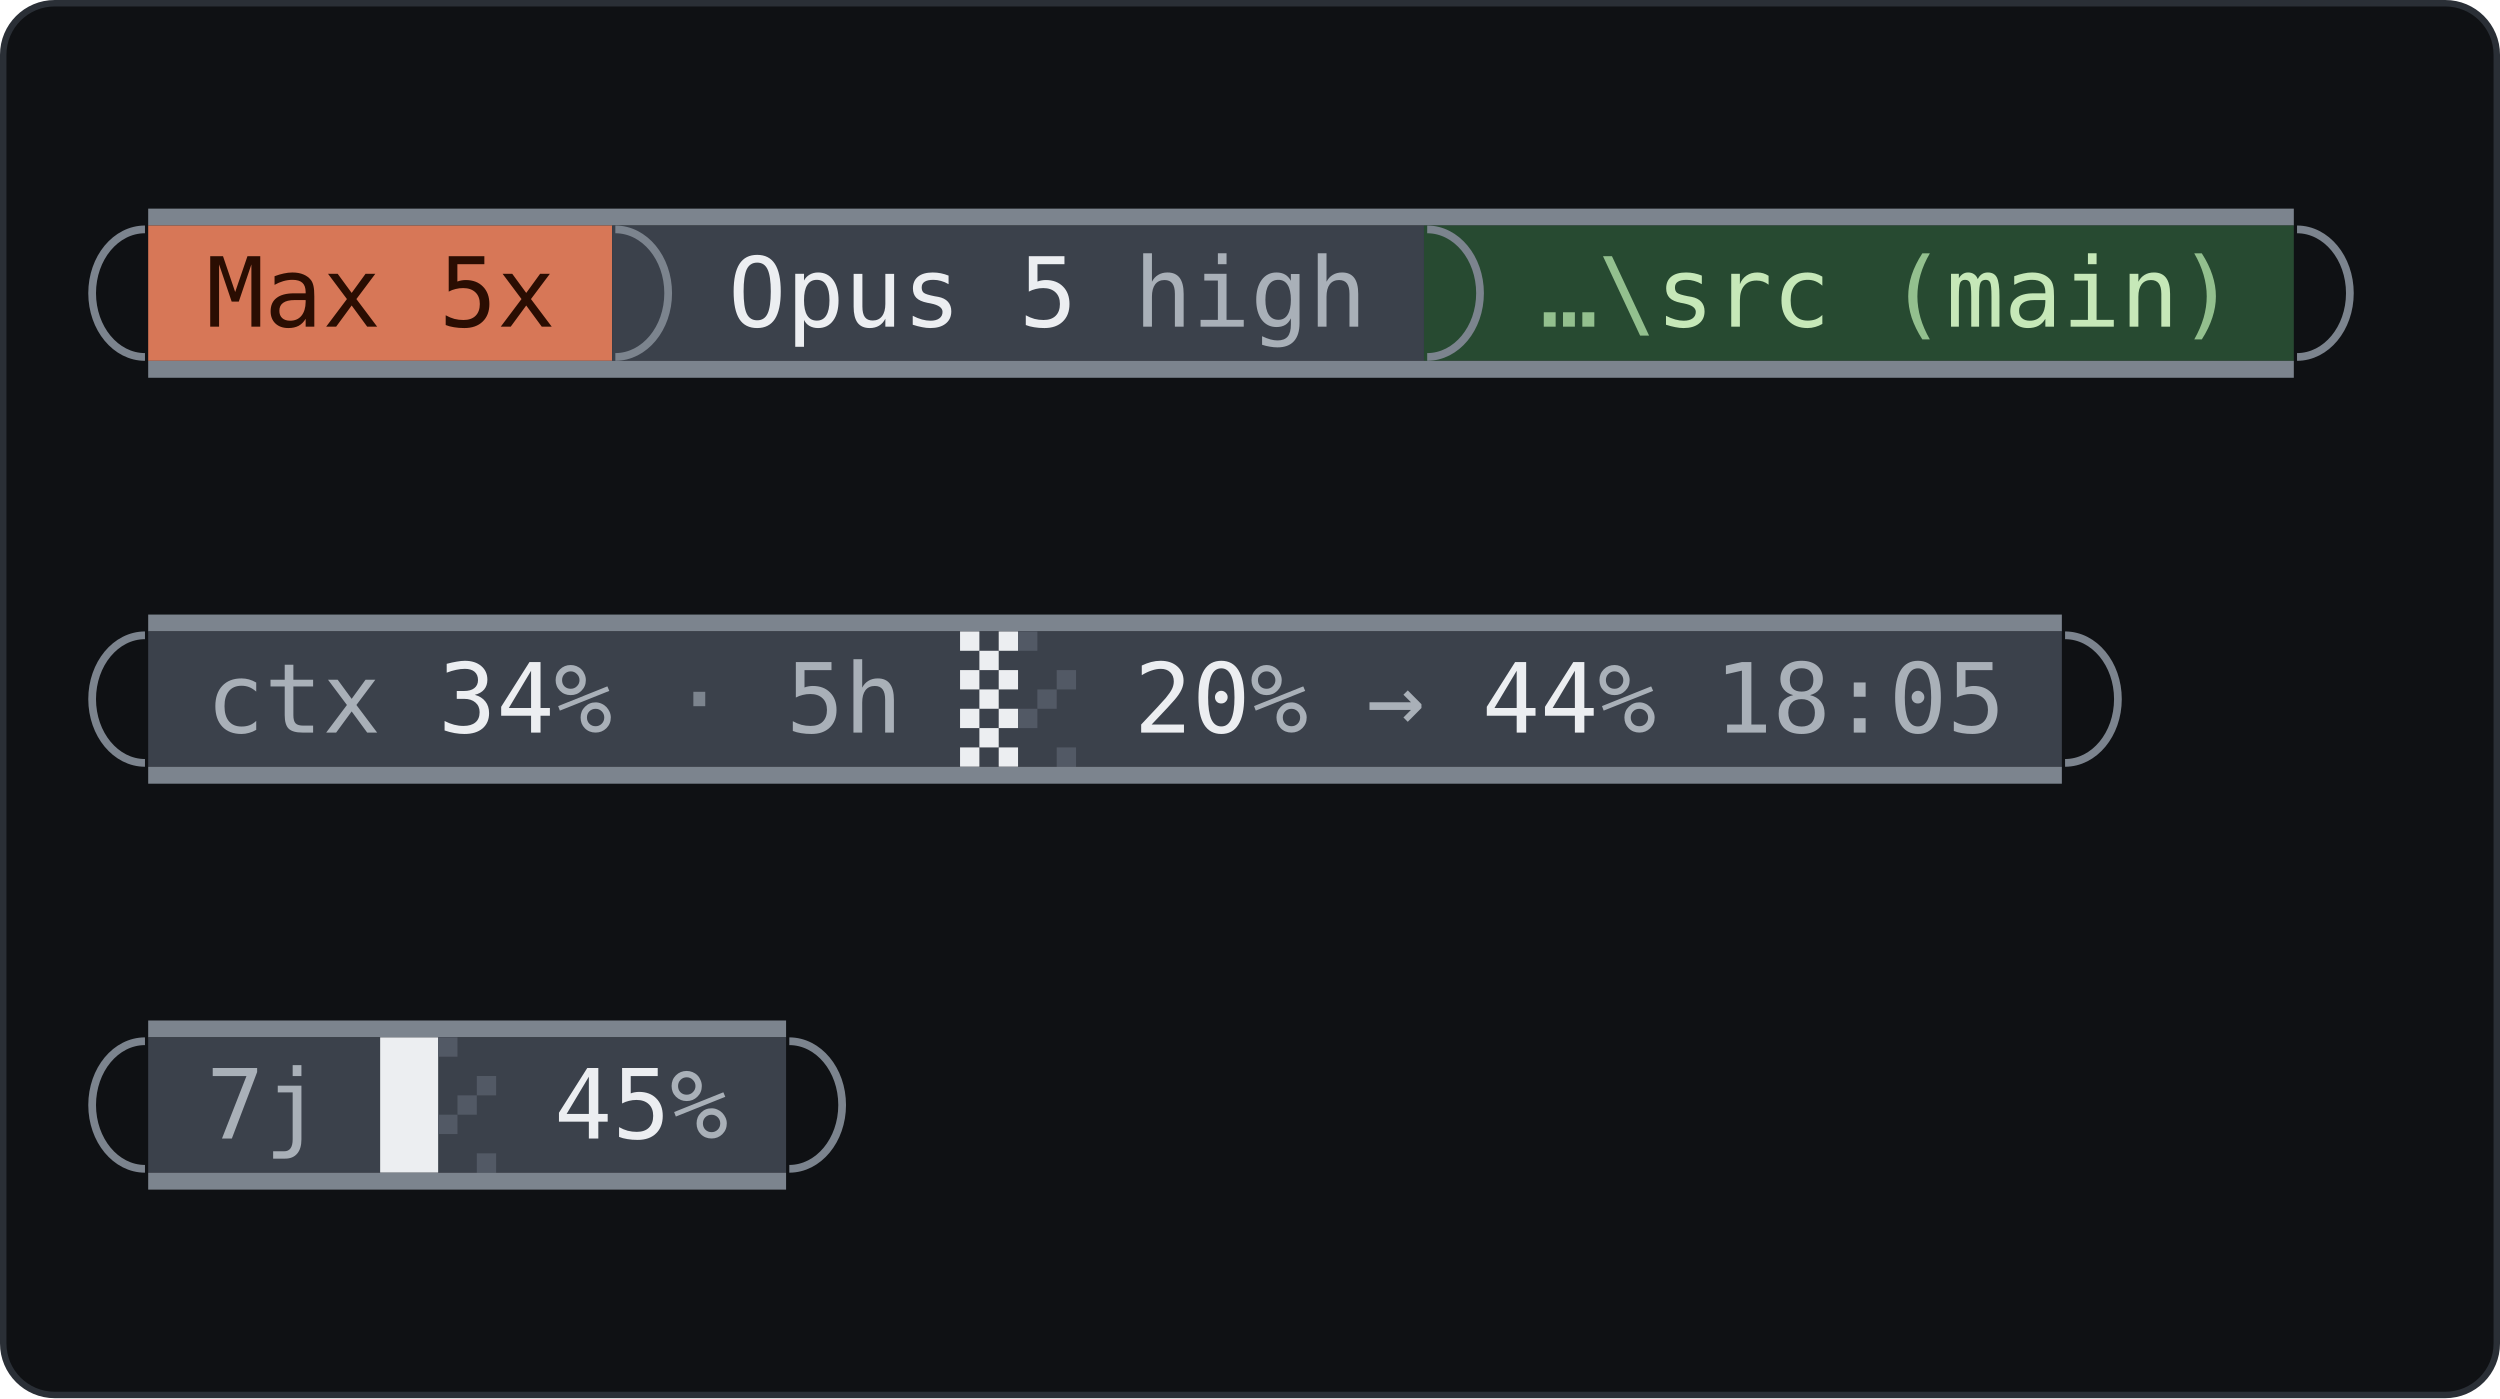
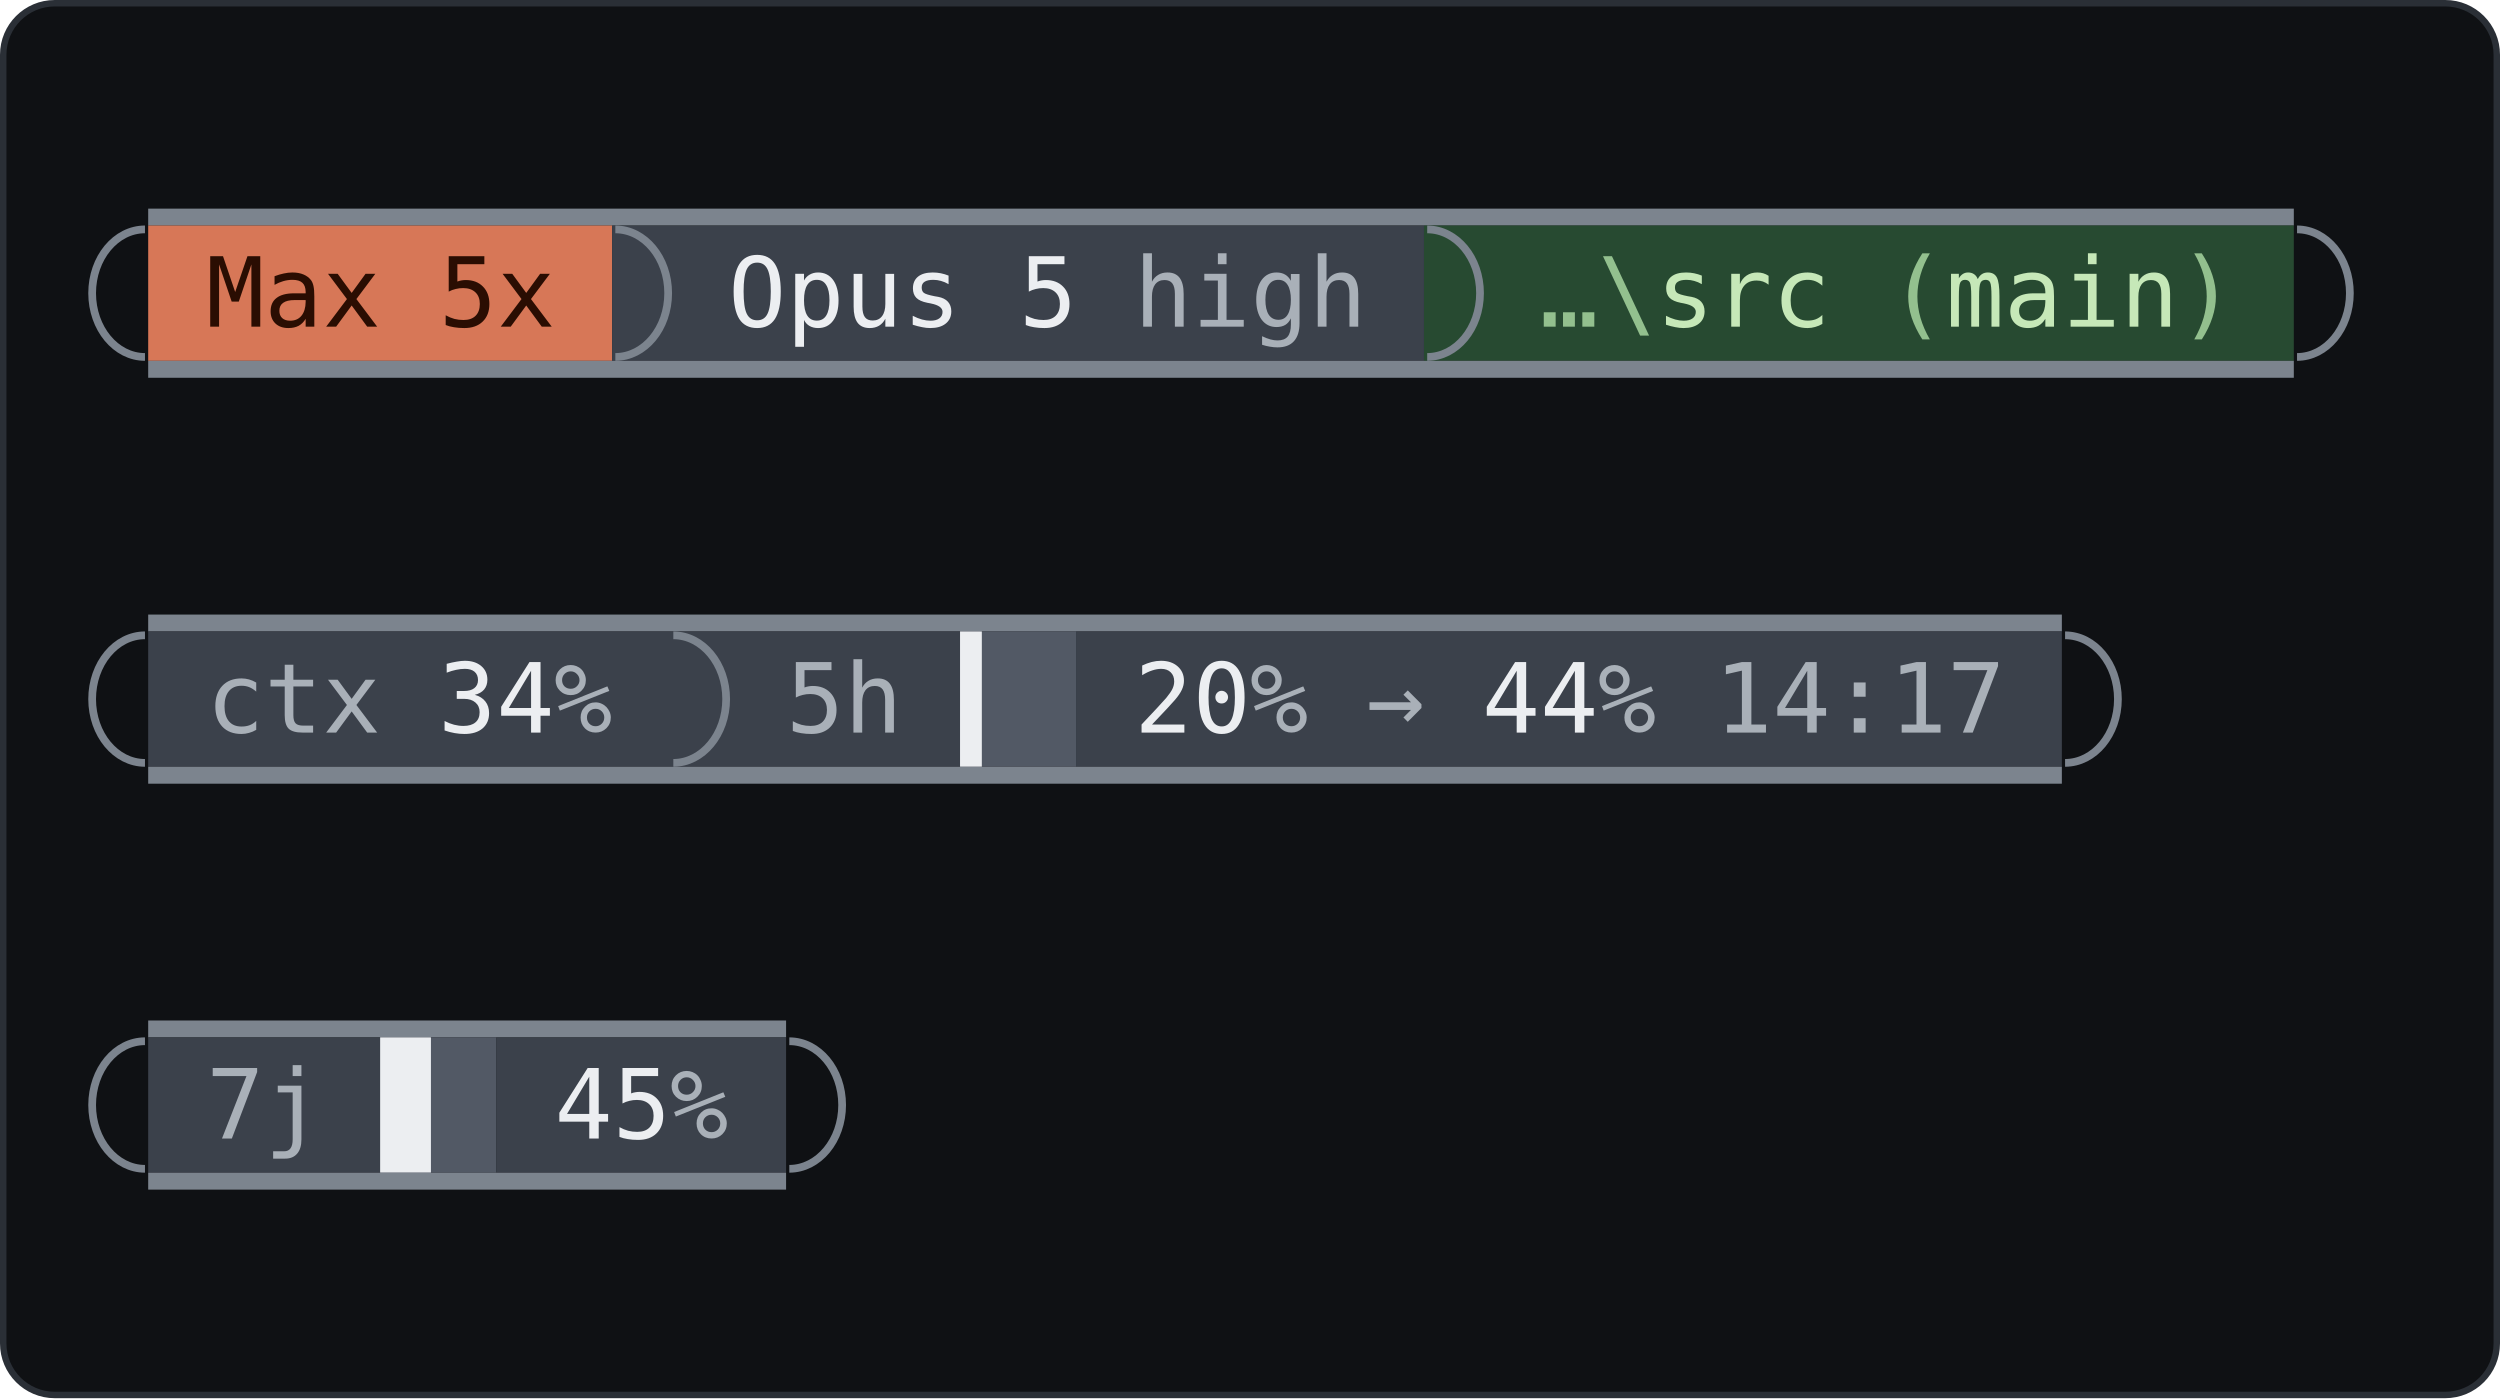
<svg xmlns="http://www.w3.org/2000/svg" width="388" height="217" viewBox="0 0 388 217" role="img" aria-labelledby="titre">
  <style>text{font-family:'Cascadia Mono','Consolas','DejaVu Sans Mono',monospace;font-size:15px;dominant-baseline:central;white-space:pre}.l{font-family:'Segoe UI',system-ui,sans-serif;font-size:12px;fill:#8b949e;dominant-baseline:auto}</style>
  <rect x="0.5" y="0.5" width="387" height="216" rx="8" fill="#0f1114" stroke="#2a2f36" />
  <rect x="23" y="32.38" width="333" height="2.63" fill="rgb(124,132,142)" />
  <rect x="23" y="35" width="72" height="21" fill="rgb(215,119,87)" />
  <rect x="95" y="35" width="126" height="21" fill="rgb(59,65,75)" />
  <rect x="221" y="35" width="135" height="21" fill="rgb(39,74,49)" />
  <path d="M 22.5,35.6 A 8.2,9.9 0 0 0 22.5,55.4" fill="none" stroke="rgb(124,132,142)" stroke-width="1.2" />
  <path d="M 95.5,35.6 A 8.2,9.9 0 0 1 95.5,55.4" fill="none" stroke="rgb(124,132,142)" stroke-width="1.2" />
  <path d="M 221.5,35.6 A 8.2,9.9 0 0 1 221.5,55.4" fill="none" stroke="rgb(124,132,142)" stroke-width="1.2" />
  <path d="M 356.5,35.6 A 8.2,9.9 0 0 1 356.5,55.4" fill="none" stroke="rgb(124,132,142)" stroke-width="1.2" />
  <text x="32" y="45.5" textLength="63" lengthAdjust="spacingAndGlyphs" fill="rgb(42,13,2)" xml:space="preserve">Max 5x </text>
  <text x="113" y="45.5" textLength="63" lengthAdjust="spacingAndGlyphs" fill="rgb(236,238,241)" xml:space="preserve">Opus 5 </text>
  <text x="176" y="45.5" textLength="45" lengthAdjust="spacingAndGlyphs" fill="rgb(169,176,184)" xml:space="preserve">high </text>
  <text x="239" y="45.5" textLength="18" lengthAdjust="spacingAndGlyphs" fill="rgb(147,192,142)" xml:space="preserve">…\</text>
  <text x="257" y="45.5" textLength="27" lengthAdjust="spacingAndGlyphs" fill="rgb(198,232,184)" xml:space="preserve">src</text>
  <text x="284" y="45.5" textLength="18" lengthAdjust="spacingAndGlyphs" fill="rgb(147,192,142)" xml:space="preserve"> (</text>
  <text x="302" y="45.5" textLength="36" lengthAdjust="spacingAndGlyphs" fill="rgb(198,232,184)" xml:space="preserve">main</text>
  <text x="338" y="45.5" textLength="18" lengthAdjust="spacingAndGlyphs" fill="rgb(147,192,142)" xml:space="preserve">) </text>
  <rect x="23" y="56" width="333" height="2.63" fill="rgb(124,132,142)" />
  <rect x="23" y="95.38" width="297" height="2.63" fill="rgb(124,132,142)" />
-   <rect x="23" y="98" width="297" height="21" fill="rgb(59,65,75)" />
+   <rect x="23" y="98" width="126" height="21" fill="rgb(59,65,75)" />
+   <rect x="149" y="98" width="18" height="21" fill="rgb(82,89,101)" />
+   <rect x="167" y="98" width="153" height="21" fill="rgb(59,65,75)" />
  <path d="M 22.5,98.6 A 8.2,9.9 0 0 0 22.5,118.4" fill="none" stroke="rgb(124,132,142)" stroke-width="1.2" />
-   <rect x="149" y="98" width="3" height="3" fill="rgb(236,238,241)" />
-   <rect x="155" y="98" width="3" height="3" fill="rgb(236,238,241)" />
-   <rect x="152" y="101" width="3" height="3" fill="rgb(236,238,241)" />
-   <rect x="149" y="104" width="3" height="3" fill="rgb(236,238,241)" />
-   <rect x="155" y="104" width="3" height="3" fill="rgb(236,238,241)" />
-   <rect x="152" y="107" width="3" height="3" fill="rgb(236,238,241)" />
-   <rect x="149" y="110" width="3" height="3" fill="rgb(236,238,241)" />
-   <rect x="155" y="110" width="3" height="3" fill="rgb(236,238,241)" />
-   <rect x="152" y="113" width="3" height="3" fill="rgb(236,238,241)" />
-   <rect x="149" y="116" width="3" height="3" fill="rgb(236,238,241)" />
-   <rect x="155" y="116" width="3" height="3" fill="rgb(236,238,241)" />
-   <rect x="158" y="98" width="3" height="3" fill="rgb(82,89,101)" />
-   <rect x="164" y="104" width="3" height="3" fill="rgb(82,89,101)" />
-   <rect x="161" y="107" width="3" height="3" fill="rgb(82,89,101)" />
-   <rect x="158" y="110" width="3" height="3" fill="rgb(82,89,101)" />
-   <rect x="164" y="116" width="3" height="3" fill="rgb(82,89,101)" />
+   <path d="M 104.5,98.6 A 8.2,9.9 0 0 1 104.5,118.4" fill="none" stroke="rgb(124,132,142)" stroke-width="1.2" />
+   <rect x="149" y="98" width="3.38" height="21" fill="rgb(236,238,241)" />
  <path d="M 320.5,98.6 A 8.2,9.9 0 0 1 320.5,118.4" fill="none" stroke="rgb(124,132,142)" stroke-width="1.2" />
  <text x="32" y="108.5" textLength="36" lengthAdjust="spacingAndGlyphs" fill="rgb(169,176,184)" xml:space="preserve">ctx </text>
  <text x="68" y="108.5" textLength="18" lengthAdjust="spacingAndGlyphs" fill="rgb(236,238,241)" xml:space="preserve">34</text>
-   <text x="86" y="108.5" textLength="9" lengthAdjust="spacingAndGlyphs" fill="rgb(169,176,184)" xml:space="preserve">%</text>
-   <text x="95" y="108.5" textLength="27" lengthAdjust="spacingAndGlyphs" fill="rgb(124,132,142)" xml:space="preserve"> · </text>
+   <text x="86" y="108.5" textLength="18" lengthAdjust="spacingAndGlyphs" fill="rgb(169,176,184)" xml:space="preserve">% </text>
  <text x="122" y="108.5" textLength="27" lengthAdjust="spacingAndGlyphs" fill="rgb(169,176,184)" xml:space="preserve">5h </text>
-   <text x="176" y="108.5" textLength="18" lengthAdjust="spacingAndGlyphs" fill="rgb(236,238,241)" xml:space="preserve">20</text>
+   <text x="158" y="108.5" textLength="36" lengthAdjust="spacingAndGlyphs" fill="rgb(236,238,241)" xml:space="preserve">  20</text>
  <text x="194" y="108.5" textLength="36" lengthAdjust="spacingAndGlyphs" fill="rgb(169,176,184)" xml:space="preserve">% → </text>
  <text x="230" y="108.5" textLength="18" lengthAdjust="spacingAndGlyphs" fill="rgb(236,238,241)" xml:space="preserve">44</text>
-   <text x="248" y="108.5" textLength="72" lengthAdjust="spacingAndGlyphs" fill="rgb(169,176,184)" xml:space="preserve">% 18:05 </text>
+   <text x="248" y="108.5" textLength="72" lengthAdjust="spacingAndGlyphs" fill="rgb(169,176,184)" xml:space="preserve">% 14:17 </text>
  <rect x="23" y="119" width="297" height="2.63" fill="rgb(124,132,142)" />
  <rect x="23" y="158.38" width="99" height="2.63" fill="rgb(124,132,142)" />
-   <rect x="23" y="161" width="99" height="21" fill="rgb(59,65,75)" />
+   <rect x="23" y="161" width="36" height="21" fill="rgb(59,65,75)" />
+   <rect x="59" y="161" width="18" height="21" fill="rgb(82,89,101)" />
+   <rect x="77" y="161" width="45" height="21" fill="rgb(59,65,75)" />
  <path d="M 22.5,161.6 A 8.2,9.9 0 0 0 22.5,181.4" fill="none" stroke="rgb(124,132,142)" stroke-width="1.2" />
-   <rect x="59" y="161" width="9" height="21" fill="rgb(236,238,241)" />
-   <rect x="68" y="161" width="3" height="3" fill="rgb(82,89,101)" />
-   <rect x="74" y="167" width="3" height="3" fill="rgb(82,89,101)" />
-   <rect x="71" y="170" width="3" height="3" fill="rgb(82,89,101)" />
-   <rect x="68" y="173" width="3" height="3" fill="rgb(82,89,101)" />
-   <rect x="74" y="179" width="3" height="3" fill="rgb(82,89,101)" />
+   <rect x="59" y="161" width="7.88" height="21" fill="rgb(236,238,241)" />
  <path d="M 122.5,161.6 A 8.2,9.9 0 0 1 122.5,181.4" fill="none" stroke="rgb(124,132,142)" stroke-width="1.2" />
  <text x="32" y="171.5" textLength="27" lengthAdjust="spacingAndGlyphs" fill="rgb(169,176,184)" xml:space="preserve">7j </text>
-   <text x="86" y="171.5" textLength="18" lengthAdjust="spacingAndGlyphs" fill="rgb(236,238,241)" xml:space="preserve">45</text>
+   <text x="68" y="171.5" textLength="36" lengthAdjust="spacingAndGlyphs" fill="rgb(236,238,241)" xml:space="preserve">  45</text>
  <text x="104" y="171.5" textLength="18" lengthAdjust="spacingAndGlyphs" fill="rgb(169,176,184)" xml:space="preserve">% </text>
  <rect x="23" y="182" width="99" height="2.63" fill="rgb(124,132,142)" />
</svg>
